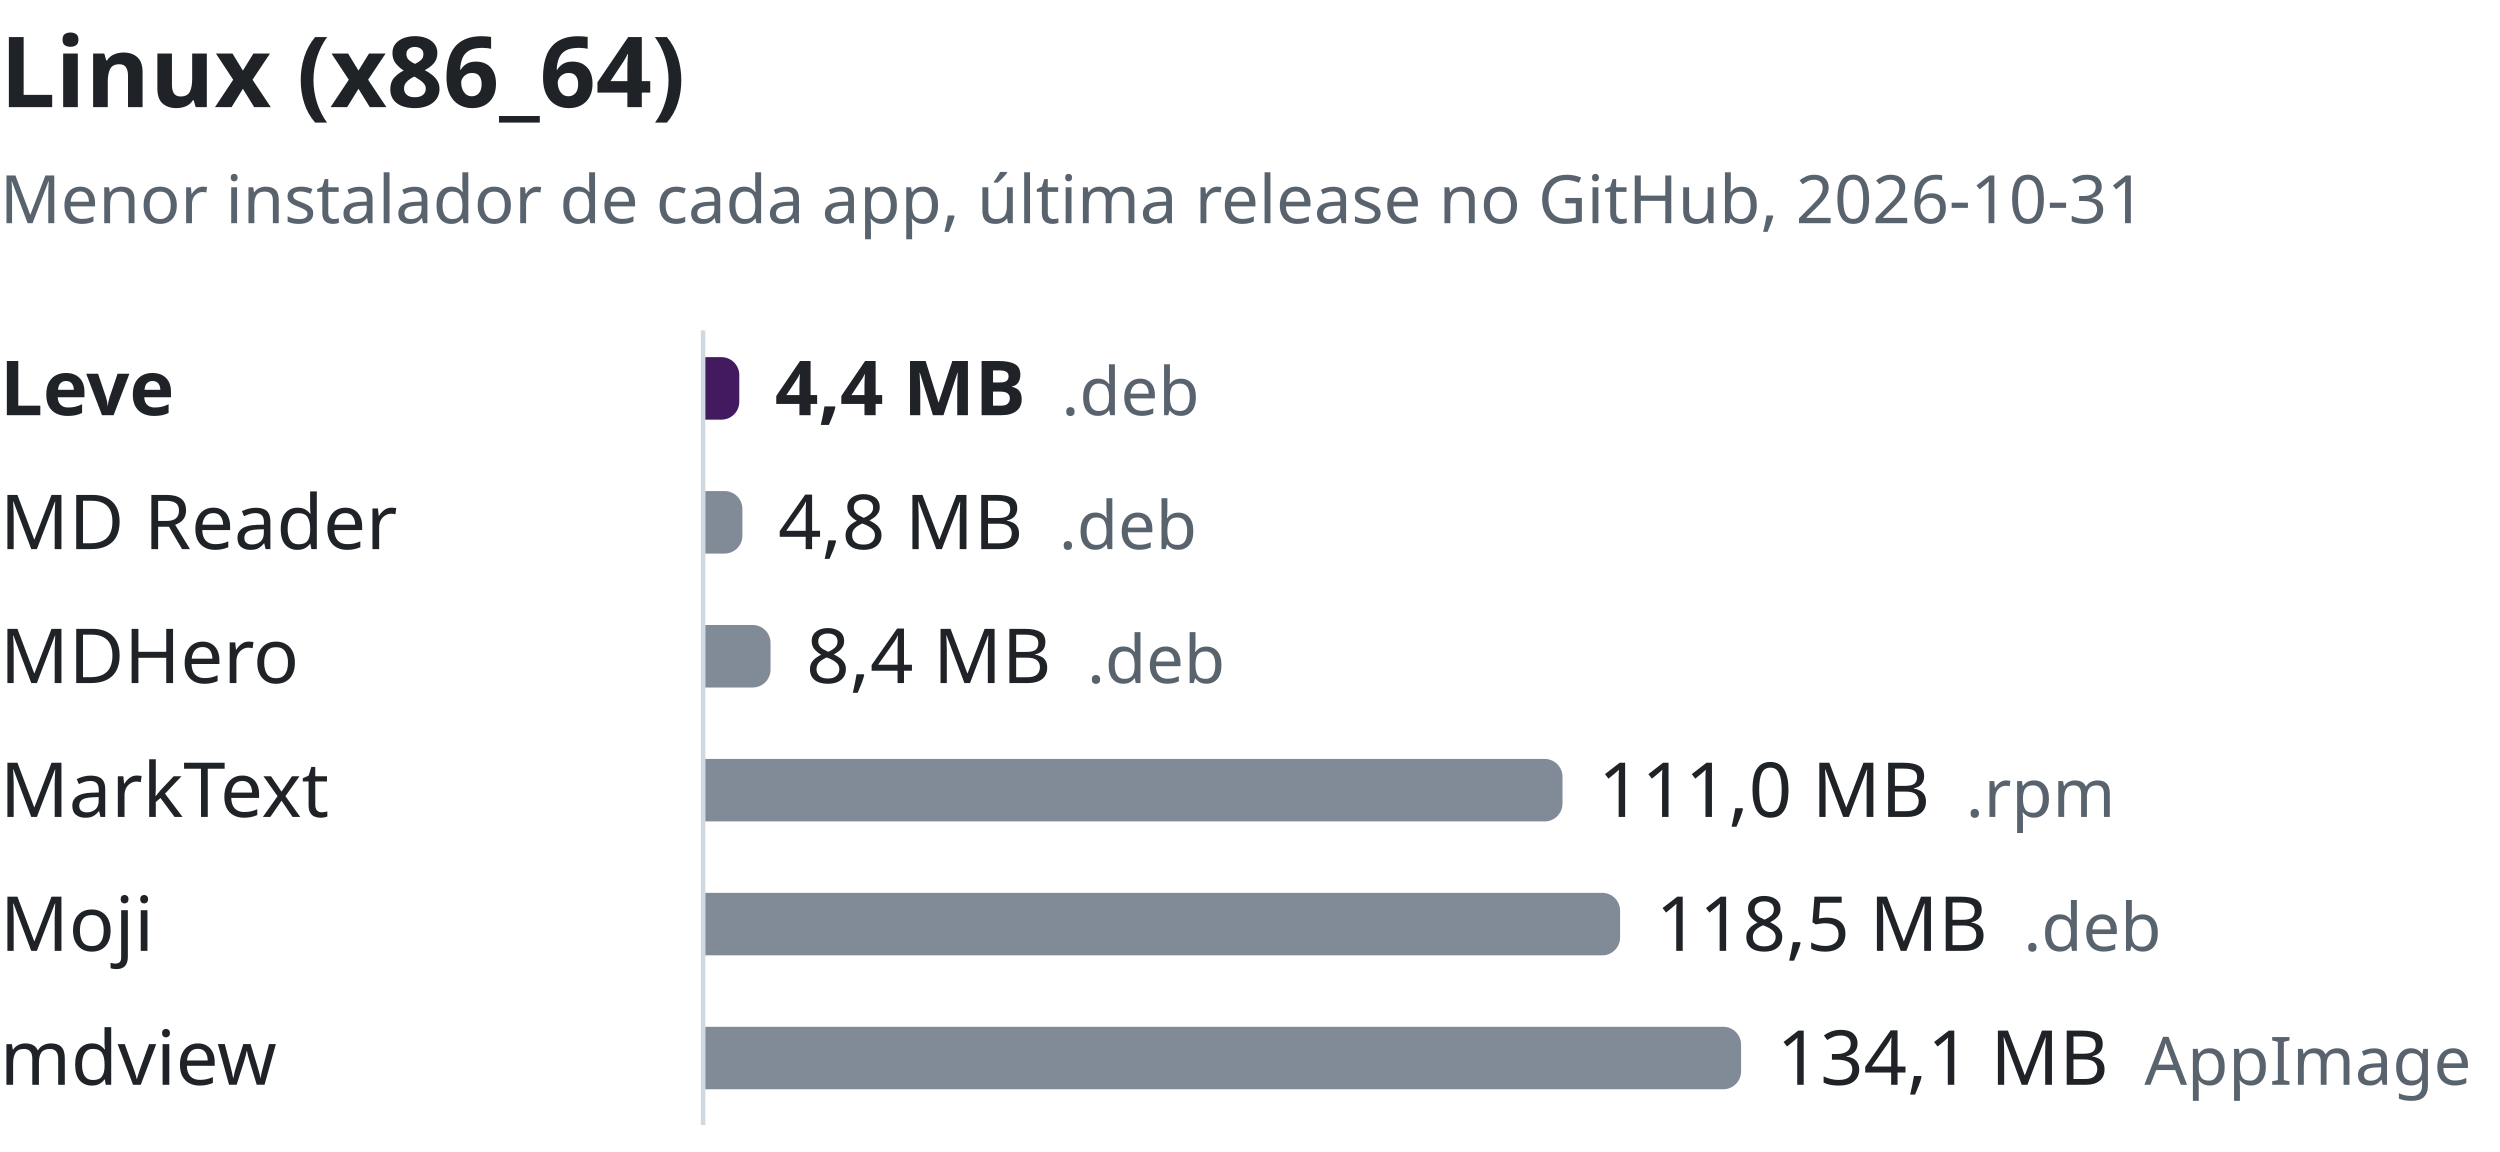
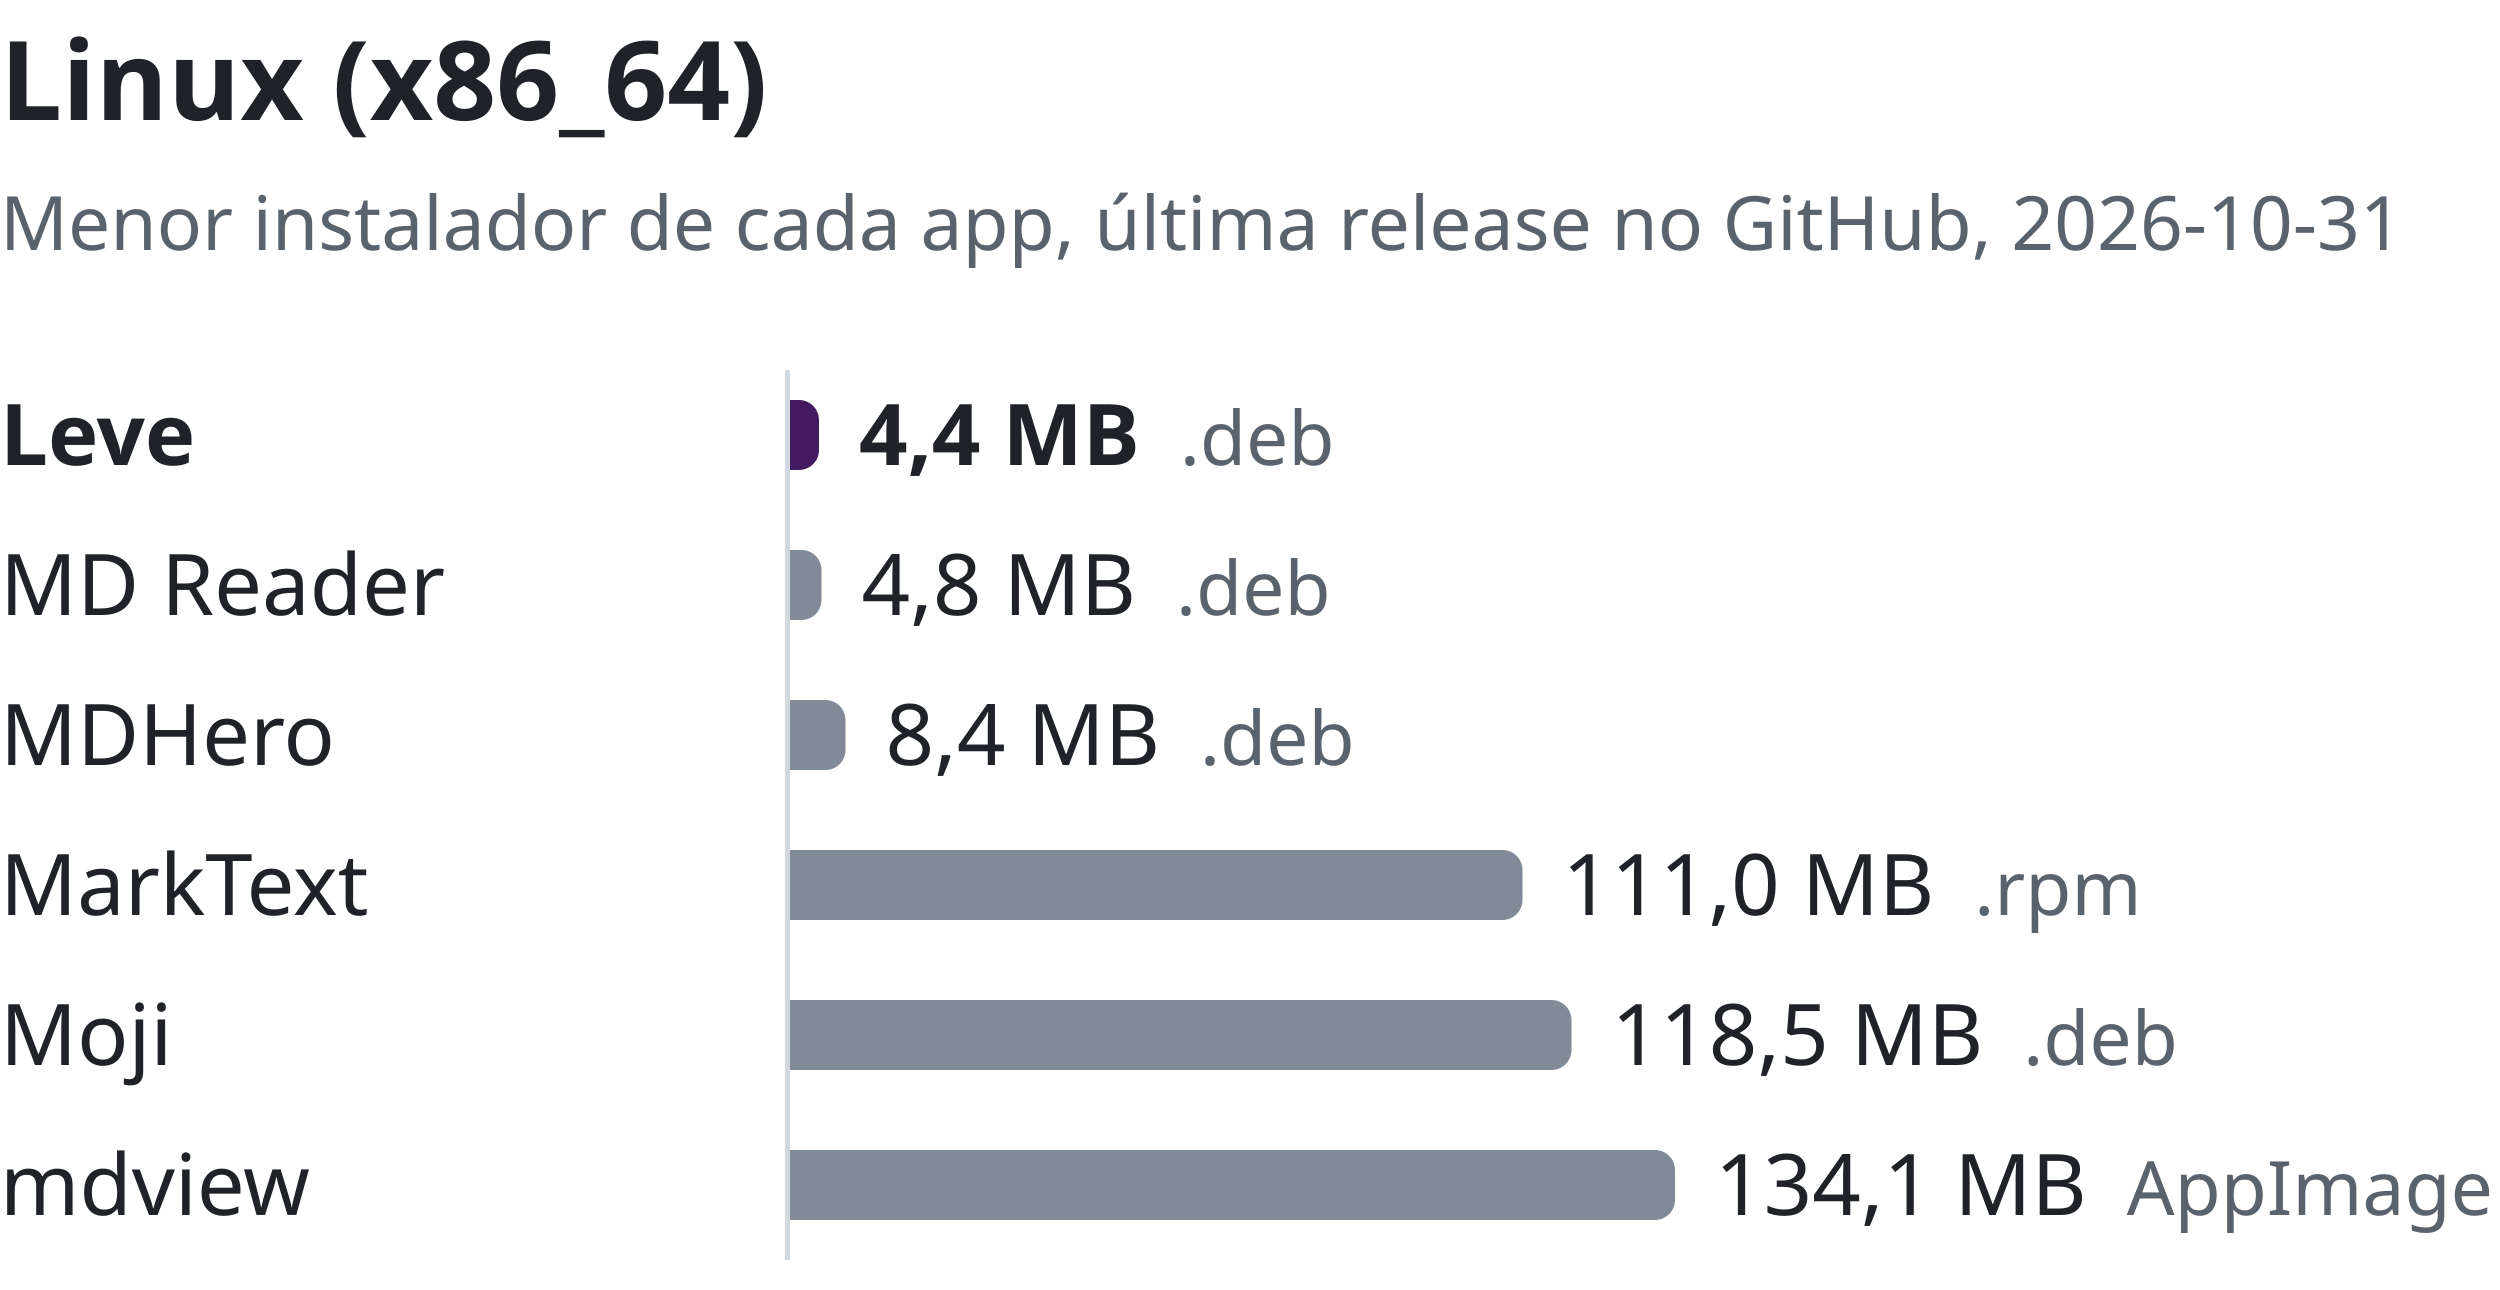
- <svg xmlns="http://www.w3.org/2000/svg" width="560" height="258" viewBox="0 0 560 258" role="img" aria-label="Linux (x86_64), menor instalador de cada app: Leve 4,4 MB (.deb), MD Reader 4,8 MB (.deb), MDHero 8,4 MB (.deb), MarkText 111,0 MB (.rpm), Moji 118,5 MB (.deb), mdview 134,1 MB (AppImage)." font-family="-apple-system, BlinkMacSystemFont, 'Segoe UI', 'Noto Sans', Helvetica, Arial, sans-serif">
+ <svg xmlns="http://www.w3.org/2000/svg" width="500" height="258" viewBox="0 0 500 258" role="img" aria-label="Linux (x86_64), menor instalador de cada app: Leve 4,4 MB (.deb), MD Reader 4,8 MB (.deb), MDHero 8,4 MB (.deb), MarkText 111,0 MB (.rpm), Moji 118,5 MB (.deb), mdview 134,1 MB (AppImage)." font-family="-apple-system, BlinkMacSystemFont, 'Segoe UI', 'Noto Sans', Helvetica, Arial, sans-serif">
  <text x="0" y="24" font-size="22" font-weight="700" fill="#1f2328">Linux (x86_64)</text>
  <text x="0" y="50" font-size="15" fill="#59636e">Menor instalador de cada app, última release no GitHub, 2026-10-31</text>
  <path d="M157.5 74V252" stroke="#d1d9e0" fill="none" />
  <text x="0" y="93" font-size="17" font-weight="700" fill="#1f2328">Leve</text>
-   <path d="M158 80h3.6a4 4 0 0 1 4 4v6a4 4 0 0 1 -4 4h-3.6z" fill="#431a60" />
-   <text x="173.6" y="93" font-size="17" font-weight="700" fill="#1f2328">4,4 MB<tspan dx="8" font-size="15" font-weight="400" fill="#59636e">.deb</tspan>
+   <path d="M158 80h1.8a4 4 0 0 1 4 4v6a4 4 0 0 1 -4 4h-1.8z" fill="#431a60" />
+   <text x="171.8" y="93" font-size="17" font-weight="700" fill="#1f2328">4,4 MB<tspan dx="8" font-size="15" font-weight="400" fill="#59636e">.deb</tspan>
  </text>
  <text x="0" y="123" font-size="17" fill="#1f2328">MD Reader</text>
-   <path d="M158 110h4.3a4 4 0 0 1 4 4v6a4 4 0 0 1 -4 4h-4.3z" fill="#818b98" />
-   <text x="174.3" y="123" font-size="17" fill="#1f2328">4,8 MB<tspan dx="8" font-size="15" font-weight="400" fill="#59636e">.deb</tspan>
+   <path d="M158 110h2.3a4 4 0 0 1 4 4v6a4 4 0 0 1 -4 4h-2.3z" fill="#818b98" />
+   <text x="172.3" y="123" font-size="17" fill="#1f2328">4,8 MB<tspan dx="8" font-size="15" font-weight="400" fill="#59636e">.deb</tspan>
  </text>
  <text x="0" y="153" font-size="17" fill="#1f2328">MDHero</text>
-   <path d="M158 140h10.6a4 4 0 0 1 4 4v6a4 4 0 0 1 -4 4h-10.6z" fill="#818b98" />
-   <text x="180.6" y="153" font-size="17" fill="#1f2328">8,4 MB<tspan dx="8" font-size="15" font-weight="400" fill="#59636e">.deb</tspan>
+   <path d="M158 140h7.1a4 4 0 0 1 4 4v6a4 4 0 0 1 -4 4h-7.1z" fill="#818b98" />
+   <text x="177.1" y="153" font-size="17" fill="#1f2328">8,4 MB<tspan dx="8" font-size="15" font-weight="400" fill="#59636e">.deb</tspan>
  </text>
  <text x="0" y="183" font-size="17" fill="#1f2328">MarkText</text>
-   <path d="M158 170h188a4 4 0 0 1 4 4v6a4 4 0 0 1 -4 4h-188z" fill="#818b98" />
-   <text x="358" y="183" font-size="17" fill="#1f2328">111,0 MB<tspan dx="8" font-size="15" font-weight="400" fill="#59636e">.rpm</tspan>
+   <path d="M158 170h142.5a4 4 0 0 1 4 4v6a4 4 0 0 1 -4 4h-142.5z" fill="#818b98" />
+   <text x="312.5" y="183" font-size="17" fill="#1f2328">111,0 MB<tspan dx="8" font-size="15" font-weight="400" fill="#59636e">.rpm</tspan>
  </text>
  <text x="0" y="213" font-size="17" fill="#1f2328">Moji</text>
-   <path d="M158 200h200.9a4 4 0 0 1 4 4v6a4 4 0 0 1 -4 4h-200.9z" fill="#818b98" />
-   <text x="370.9" y="213" font-size="17" fill="#1f2328">118,5 MB<tspan dx="8" font-size="15" font-weight="400" fill="#59636e">.deb</tspan>
+   <path d="M158 200h152.3a4 4 0 0 1 4 4v6a4 4 0 0 1 -4 4h-152.3z" fill="#818b98" />
+   <text x="322.3" y="213" font-size="17" fill="#1f2328">118,5 MB<tspan dx="8" font-size="15" font-weight="400" fill="#59636e">.deb</tspan>
  </text>
  <text x="0" y="243" font-size="17" fill="#1f2328">mdview</text>
-   <path d="M158 230h228a4 4 0 0 1 4 4v6a4 4 0 0 1 -4 4h-228z" fill="#818b98" />
-   <text x="398" y="243" font-size="17" fill="#1f2328">134,1 MB<tspan dx="8" font-size="15" font-weight="400" fill="#59636e">AppImage</tspan>
+   <path d="M158 230h173a4 4 0 0 1 4 4v6a4 4 0 0 1 -4 4h-173z" fill="#818b98" />
+   <text x="343" y="243" font-size="17" fill="#1f2328">134,1 MB<tspan dx="8" font-size="15" font-weight="400" fill="#59636e">AppImage</tspan>
  </text>
</svg>
